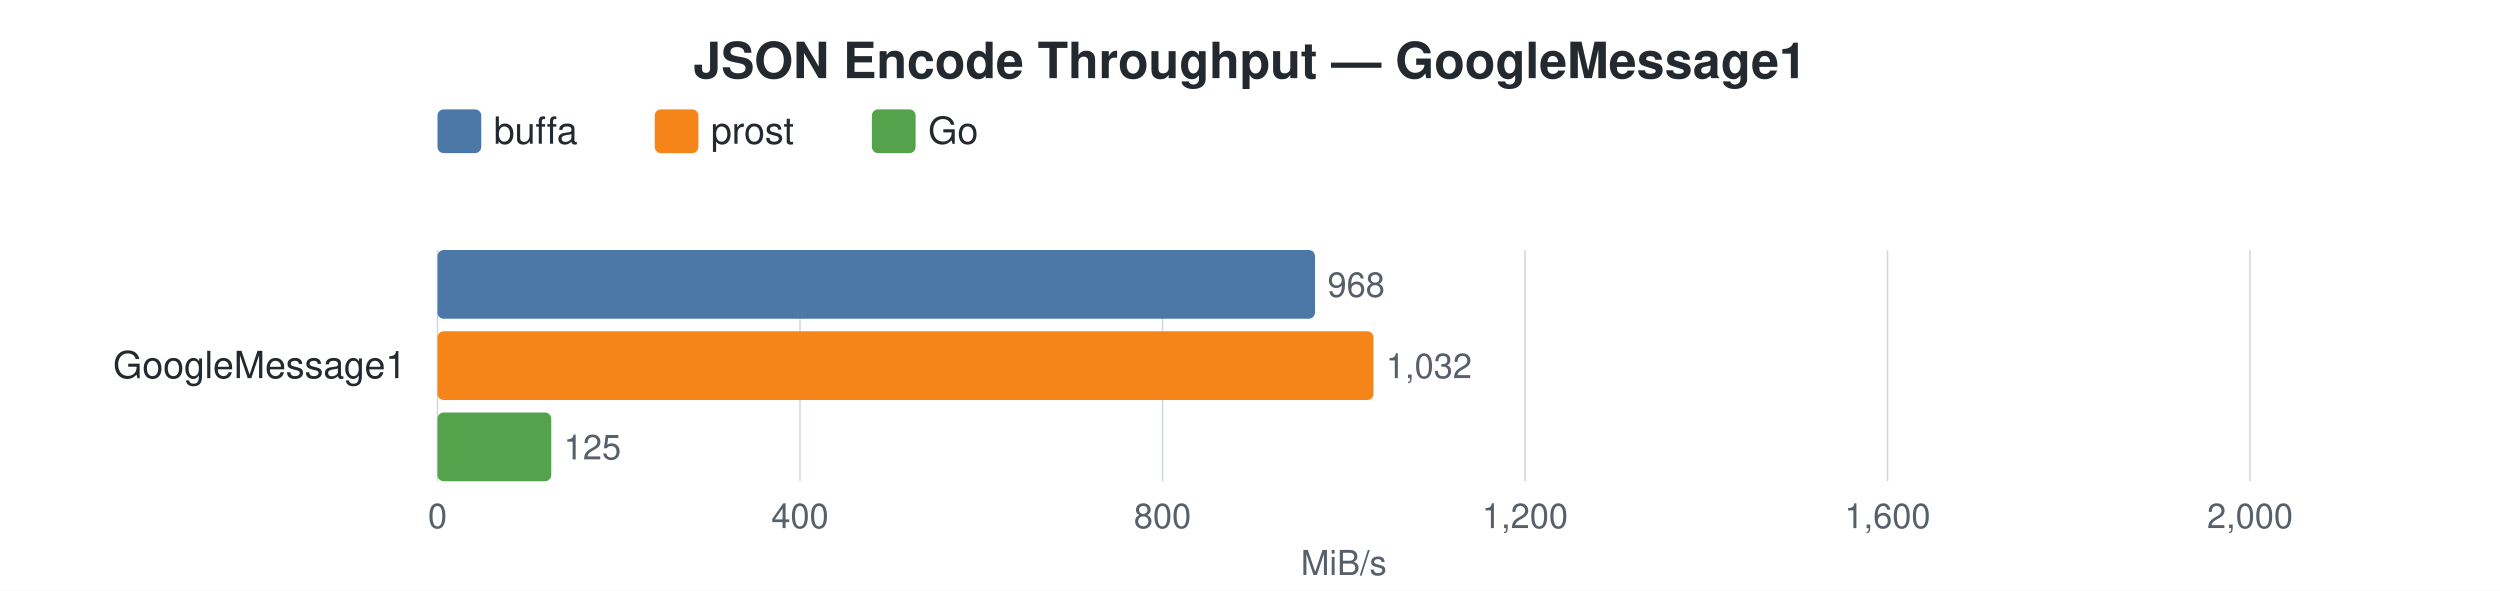
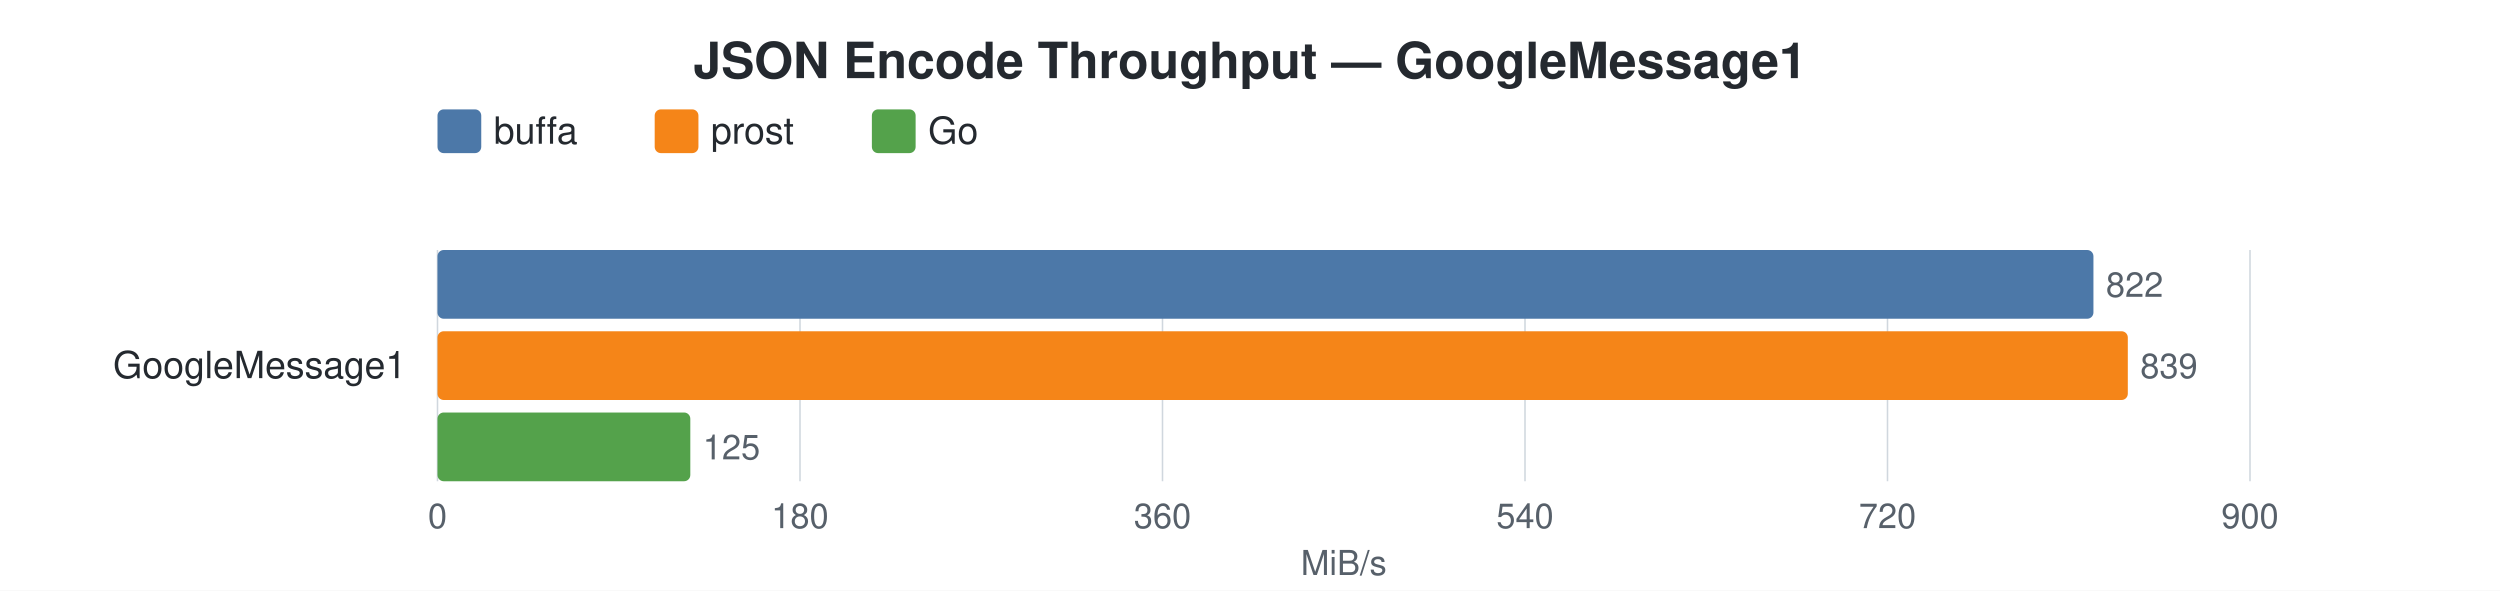
<svg xmlns="http://www.w3.org/2000/svg" width="800" height="189" viewBox="0 0 800 189">
  <style>
    text { font-family: -apple-system, BlinkMacSystemFont, "Segoe UI", Helvetica, Arial, sans-serif; }
    .title { font-size: 16px; font-weight: 600; fill: #24292f; }
    .label { font-size: 12px; fill: #24292f; }
    .value { font-size: 11px; fill: #57606a; }
    .axis-label { font-size: 11px; fill: #57606a; }
    .legend-text { font-size: 12px; fill: #24292f; }
    .grid { stroke: #d0d7de; stroke-width: 0.5; }
  </style>
  <rect width="100%" height="100%" fill="white" />
  <text x="400.0" y="25" text-anchor="middle" class="title">JSON Encode Throughput — GoogleMessage1</text>
  <rect x="140" y="35" width="14" height="14" rx="2" fill="#4C78A8" />
  <text x="158" y="46" class="legend-text">buffa</text>
  <rect x="209.5" y="35" width="14" height="14" rx="2" fill="#F58518" />
  <text x="227.5" y="46" class="legend-text">prost</text>
  <rect x="279.0" y="35" width="14" height="14" rx="2" fill="#54A24B" />
  <text x="297.0" y="46" class="legend-text">Go</text>
  <line x1="140.0" y1="80" x2="140.0" y2="154" class="grid" />
  <text x="140.0" y="169" text-anchor="middle" class="axis-label">0</text>
  <line x1="256.0" y1="80" x2="256.0" y2="154" class="grid" />
-   <text x="256.0" y="169" text-anchor="middle" class="axis-label">400</text>
+   <text x="256.0" y="169" text-anchor="middle" class="axis-label">180</text>
  <line x1="372.0" y1="80" x2="372.0" y2="154" class="grid" />
-   <text x="372.0" y="169" text-anchor="middle" class="axis-label">800</text>
+   <text x="372.0" y="169" text-anchor="middle" class="axis-label">360</text>
  <line x1="488.0" y1="80" x2="488.0" y2="154" class="grid" />
-   <text x="488.0" y="169" text-anchor="middle" class="axis-label">1,200</text>
+   <text x="488.0" y="169" text-anchor="middle" class="axis-label">540</text>
  <line x1="604.0" y1="80" x2="604.0" y2="154" class="grid" />
-   <text x="604.0" y="169" text-anchor="middle" class="axis-label">1,600</text>
+   <text x="604.0" y="169" text-anchor="middle" class="axis-label">720</text>
  <line x1="720.0" y1="80" x2="720.0" y2="154" class="grid" />
-   <text x="720.0" y="169" text-anchor="middle" class="axis-label">2,000</text>
+   <text x="720.0" y="169" text-anchor="middle" class="axis-label">900</text>
  <text x="430.0" y="184" text-anchor="middle" class="axis-label">MiB/s</text>
  <text x="130" y="121.0" text-anchor="end" class="label">GoogleMessage1</text>
-   <rect x="140" y="80.0" width="280.8" height="22" rx="2" fill="#4C78A8" />
-   <text x="424.8" y="95.0" class="value">968</text>
-   <rect x="140" y="106.0" width="299.5" height="22" rx="2" fill="#F58518" />
-   <text x="443.5" y="121.0" class="value">1,032</text>
-   <rect x="140" y="132.0" width="36.4" height="22" rx="2" fill="#54A24B" />
-   <text x="180.4" y="147.0" class="value">125</text>
+   <rect x="140" y="80.0" width="529.9" height="22" rx="2" fill="#4C78A8" />
+   <text x="673.9" y="95.0" class="value">822</text>
+   <rect x="140" y="106.0" width="540.9" height="22" rx="2" fill="#F58518" />
+   <text x="684.9" y="121.0" class="value">839</text>
+   <rect x="140" y="132.0" width="80.9" height="22" rx="2" fill="#54A24B" />
+   <text x="224.9" y="147.0" class="value">125</text>
</svg>
